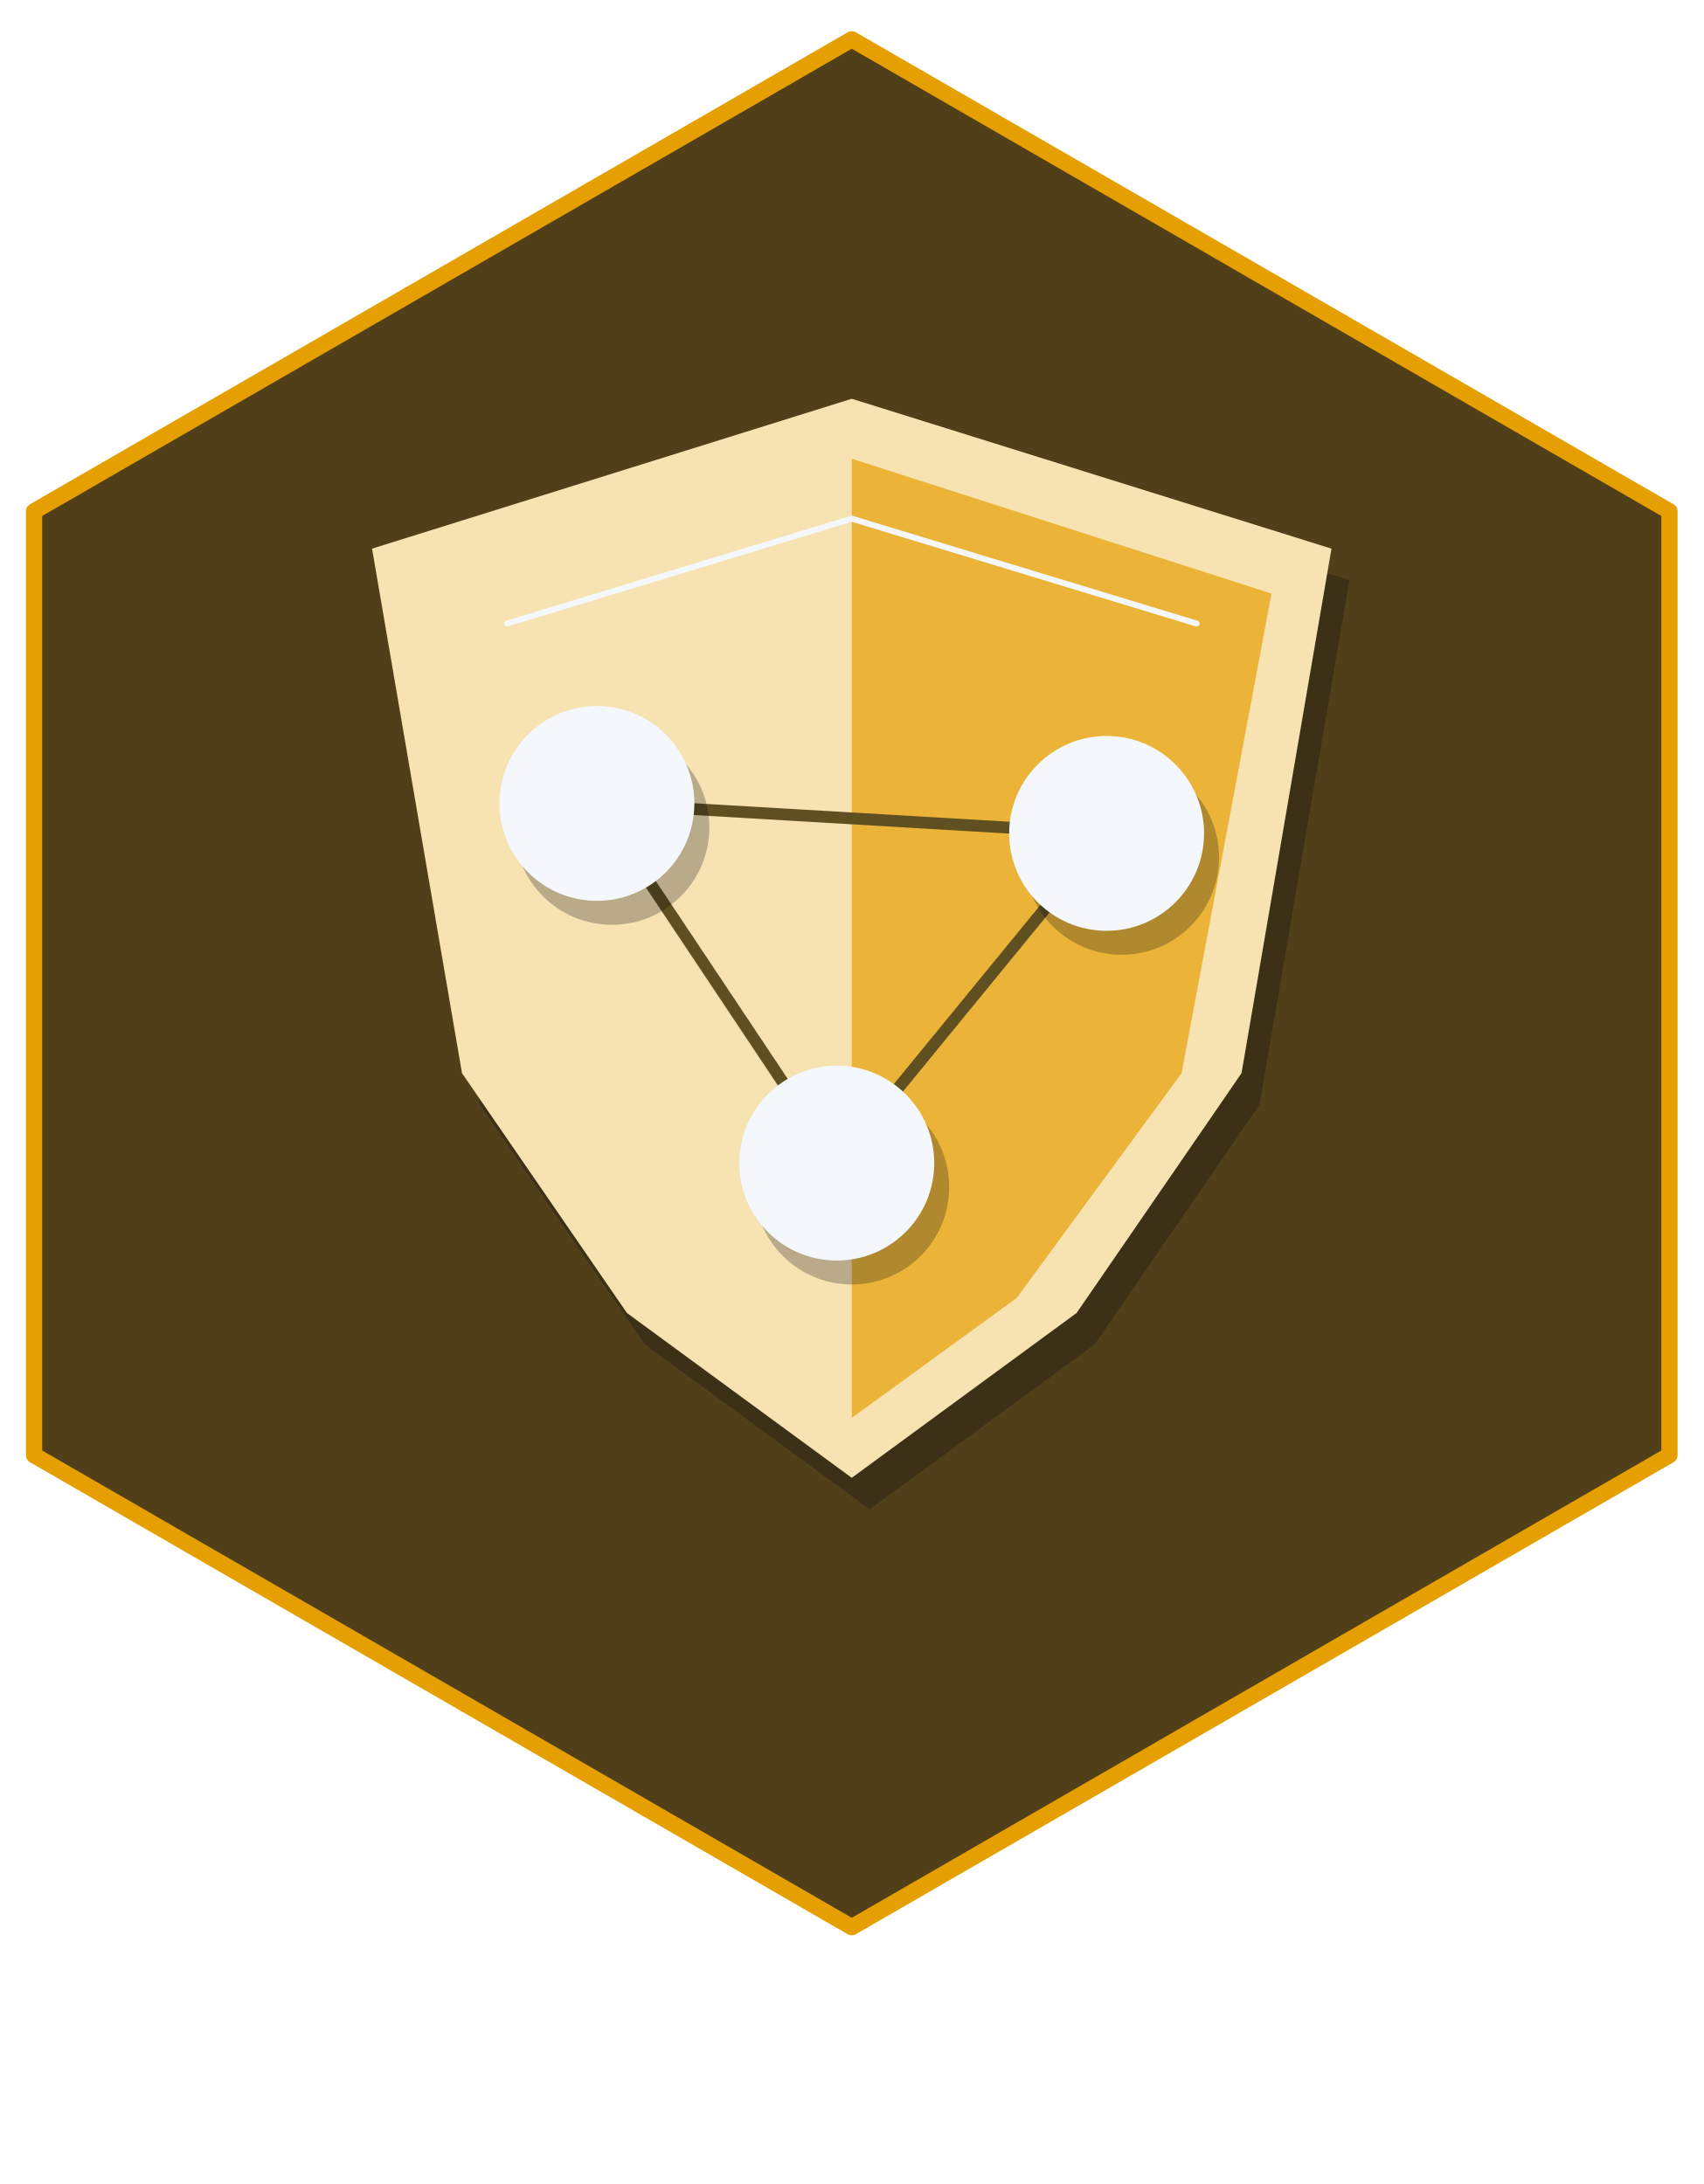
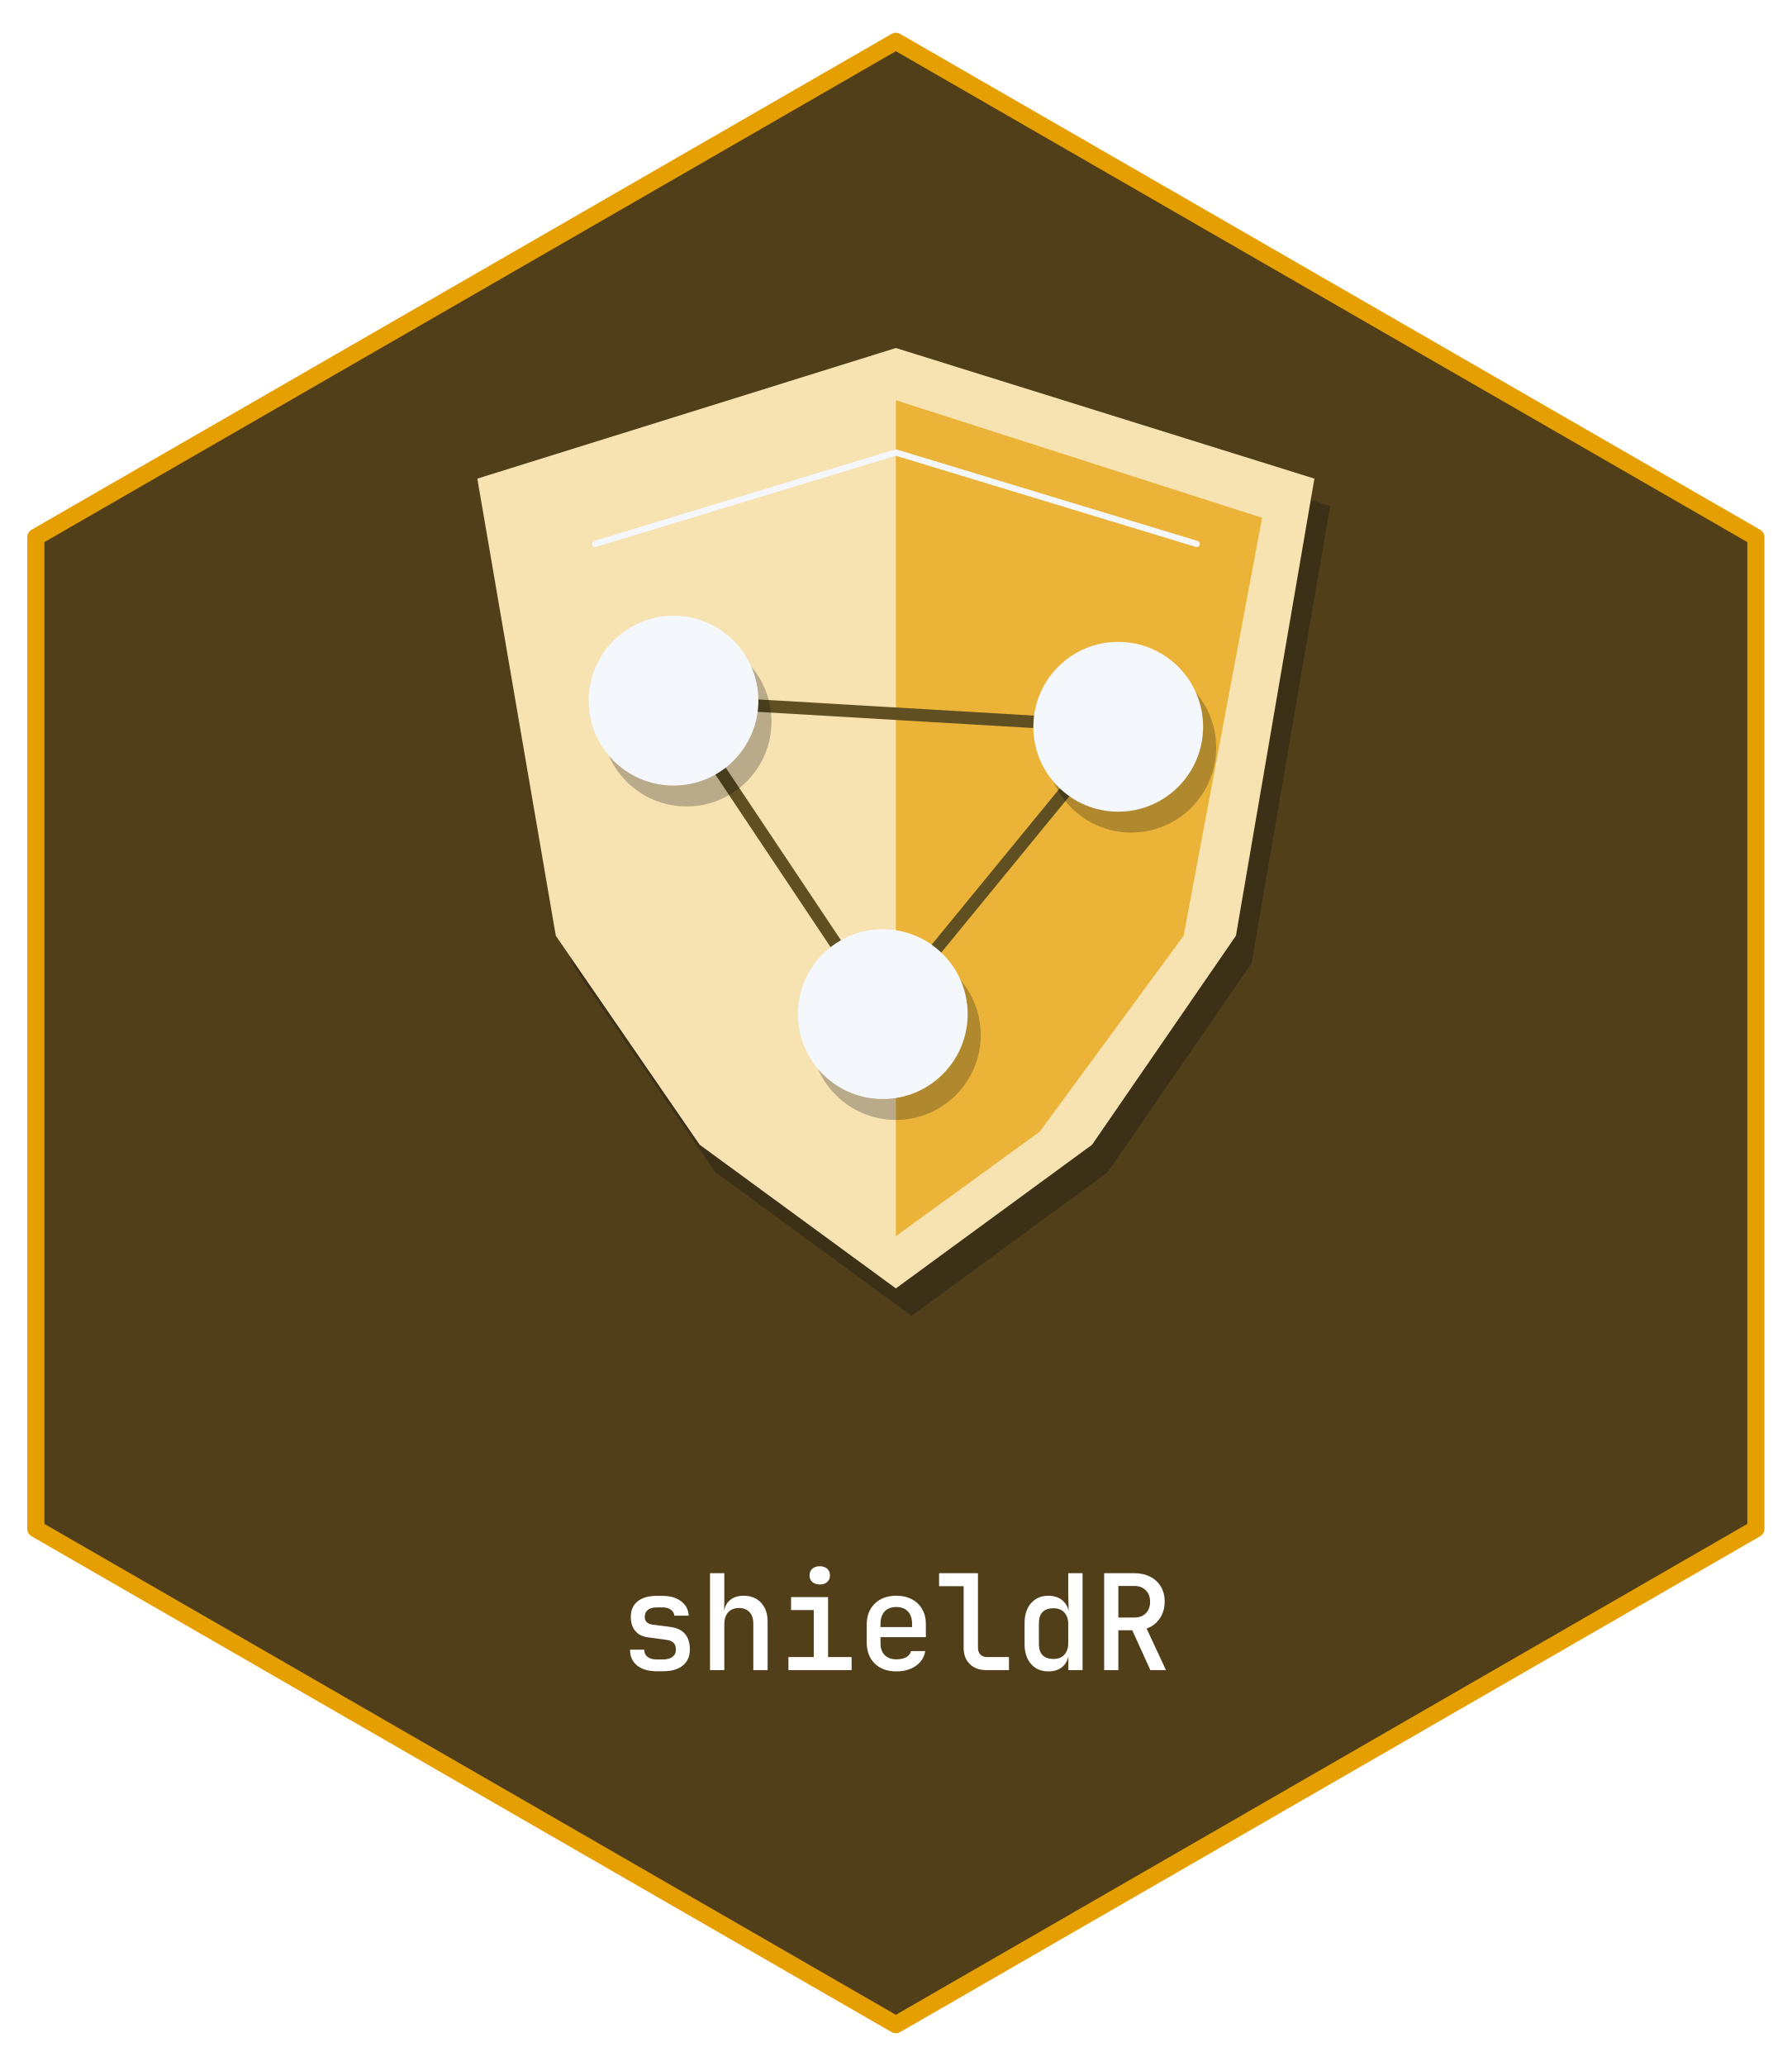
- <svg xmlns="http://www.w3.org/2000/svg" xmlns:xlink="http://www.w3.org/1999/xlink" width="432pt" height="554pt" viewBox="0 0 432 554">
+ <svg xmlns="http://www.w3.org/2000/svg" xmlns:xlink="http://www.w3.org/1999/xlink" width="432pt" height="498pt" viewBox="0 0 432 498">
  <defs>
    <g>
      <g id="glyph-0-0">
-         <path d="M 9.453 0.312 C 7.297 0.312 5.602 -0.176 4.375 -1.156 C 3.156 -2.133 2.547 -3.492 2.547 -5.234 L 6.188 -5.234 C 6.188 -4.441 6.469 -3.82 7.031 -3.375 C 7.602 -2.938 8.41 -2.719 9.453 -2.719 L 10.953 -2.719 C 12.016 -2.719 12.836 -2.938 13.422 -3.375 C 14.016 -3.82 14.312 -4.453 14.312 -5.266 C 14.312 -6.691 13.551 -7.508 12.031 -7.719 L 7.109 -8.391 C 5.723 -8.578 4.648 -9.129 3.891 -10.047 C 3.129 -10.961 2.75 -12.16 2.75 -13.641 C 2.75 -15.336 3.328 -16.656 4.484 -17.594 C 5.641 -18.531 7.273 -19 9.391 -19 L 10.906 -19 C 12.863 -19 14.445 -18.535 15.656 -17.609 C 16.863 -16.68 17.504 -15.457 17.578 -13.938 L 13.906 -13.938 C 13.863 -14.551 13.57 -15.055 13.031 -15.453 C 12.5 -15.848 11.789 -16.047 10.906 -16.047 L 9.391 -16.047 C 8.41 -16.047 7.656 -15.828 7.125 -15.391 C 6.594 -14.961 6.328 -14.391 6.328 -13.672 C 6.328 -12.516 6.973 -11.844 8.266 -11.656 L 12.891 -11.047 C 16.223 -10.598 17.891 -8.68 17.891 -5.297 C 17.891 -3.516 17.285 -2.133 16.078 -1.156 C 14.879 -0.176 13.172 0.312 10.953 0.312 Z M 9.453 0.312 " />
+         <path d="M 8.891 0.281 C 6.867 0.281 5.281 -0.176 4.125 -1.094 C 2.977 -2.008 2.406 -3.285 2.406 -4.922 L 5.828 -4.922 C 5.828 -4.18 6.094 -3.602 6.625 -3.188 C 7.156 -2.77 7.91 -2.562 8.891 -2.562 L 10.297 -2.562 C 11.305 -2.562 12.086 -2.77 12.641 -3.188 C 13.191 -3.602 13.469 -4.191 13.469 -4.953 C 13.469 -6.297 12.754 -7.066 11.328 -7.266 L 6.688 -7.906 C 5.383 -8.07 4.375 -8.586 3.656 -9.453 C 2.945 -10.316 2.594 -11.441 2.594 -12.828 C 2.594 -14.43 3.133 -15.676 4.219 -16.562 C 5.312 -17.445 6.848 -17.891 8.828 -17.891 L 10.266 -17.891 C 12.109 -17.891 13.598 -17.453 14.734 -16.578 C 15.879 -15.703 16.484 -14.551 16.547 -13.125 L 13.094 -13.125 C 13.051 -13.695 12.773 -14.172 12.266 -14.547 C 11.766 -14.922 11.098 -15.109 10.266 -15.109 L 8.828 -15.109 C 7.91 -15.109 7.203 -14.906 6.703 -14.5 C 6.203 -14.094 5.953 -13.547 5.953 -12.859 C 5.953 -11.773 6.562 -11.145 7.781 -10.969 L 12.125 -10.406 C 15.258 -9.977 16.828 -8.172 16.828 -4.984 C 16.828 -3.305 16.258 -2.008 15.125 -1.094 C 14 -0.176 12.391 0.281 10.297 0.281 Z M 8.891 0.281 " />
      </g>
      <g id="glyph-0-1">
-         <path d="M 2.859 0 L 2.859 -24.812 L 6.531 -24.812 L 6.531 -18.703 L 6.5 -15.125 C 6.676 -16.352 7.203 -17.312 8.078 -18 C 8.953 -18.695 10.086 -19.047 11.484 -19.047 C 13.348 -19.047 14.832 -18.445 15.938 -17.25 C 17.051 -16.062 17.609 -14.457 17.609 -12.438 L 17.609 0 L 13.938 0 L 13.938 -11.938 C 13.938 -13.207 13.609 -14.188 12.953 -14.875 C 12.297 -15.562 11.398 -15.906 10.266 -15.906 C 9.109 -15.906 8.195 -15.539 7.531 -14.812 C 6.863 -14.094 6.531 -13.086 6.531 -11.797 L 6.531 0 Z M 2.859 0 " />
+         <path d="M 2.688 0 L 2.688 -23.359 L 6.141 -23.359 L 6.141 -17.594 L 6.109 -14.234 C 6.285 -15.391 6.781 -16.289 7.594 -16.938 C 8.414 -17.594 9.488 -17.922 10.812 -17.922 C 12.562 -17.922 13.957 -17.359 15 -16.234 C 16.051 -15.117 16.578 -13.613 16.578 -11.719 L 16.578 0 L 13.125 0 L 13.125 -11.234 C 13.125 -12.43 12.812 -13.352 12.188 -14 C 11.57 -14.645 10.727 -14.969 9.656 -14.969 C 8.57 -14.969 7.711 -14.625 7.078 -13.938 C 6.453 -13.258 6.141 -12.316 6.141 -11.109 L 6.141 0 Z M 2.688 0 " />
      </g>
      <g id="glyph-0-2">
-         <path d="M 2.75 0 L 2.75 -3.328 L 9.25 -3.328 L 9.25 -15.375 L 3.438 -15.375 L 3.438 -18.703 L 12.922 -18.703 L 12.922 -3.328 L 18.938 -3.328 L 18.938 0 Z M 10.781 -21.938 C 9.988 -21.938 9.352 -22.145 8.875 -22.562 C 8.406 -22.977 8.172 -23.535 8.172 -24.234 C 8.172 -24.961 8.406 -25.535 8.875 -25.953 C 9.352 -26.379 9.988 -26.594 10.781 -26.594 C 11.57 -26.594 12.207 -26.379 12.688 -25.953 C 13.164 -25.535 13.406 -24.961 13.406 -24.234 C 13.406 -23.535 13.164 -22.977 12.688 -22.562 C 12.207 -22.145 11.57 -21.938 10.781 -21.938 Z M 10.781 -21.938 " />
+         <path d="M 2.594 0 L 2.594 -3.141 L 8.703 -3.141 L 8.703 -14.469 L 3.234 -14.469 L 3.234 -17.594 L 12.156 -17.594 L 12.156 -3.141 L 17.828 -3.141 L 17.828 0 Z M 10.156 -20.641 C 9.406 -20.641 8.805 -20.836 8.359 -21.234 C 7.91 -21.629 7.688 -22.156 7.688 -22.812 C 7.688 -23.5 7.91 -24.039 8.359 -24.438 C 8.805 -24.832 9.406 -25.031 10.156 -25.031 C 10.895 -25.031 11.488 -24.832 11.938 -24.438 C 12.383 -24.039 12.609 -23.5 12.609 -22.812 C 12.609 -22.156 12.383 -21.629 11.938 -21.234 C 11.488 -20.836 10.895 -20.641 10.156 -20.641 Z M 10.156 -20.641 " />
      </g>
      <g id="glyph-0-3">
-         <path d="M 10.203 0.344 C 7.91 0.344 6.07 -0.32 4.688 -1.656 C 3.312 -3 2.625 -4.828 2.625 -7.141 L 2.625 -11.562 C 2.625 -13.875 3.312 -15.695 4.688 -17.031 C 6.07 -18.375 7.91 -19.047 10.203 -19.047 C 11.742 -19.047 13.078 -18.742 14.203 -18.141 C 15.336 -17.535 16.219 -16.688 16.844 -15.594 C 17.469 -14.508 17.781 -13.242 17.781 -11.797 L 17.781 -8.438 L 6.156 -8.438 L 6.156 -6.906 C 6.156 -5.594 6.516 -4.57 7.234 -3.844 C 7.961 -3.113 8.953 -2.75 10.203 -2.75 C 11.223 -2.75 12.07 -2.938 12.75 -3.312 C 13.426 -3.688 13.832 -4.203 13.969 -4.859 L 17.609 -4.859 C 17.359 -3.273 16.555 -2.008 15.203 -1.062 C 13.859 -0.125 12.191 0.344 10.203 0.344 Z M 6.156 -11.797 L 6.156 -11.016 L 14.25 -11.016 L 14.25 -11.828 C 14.25 -13.211 13.895 -14.281 13.188 -15.031 C 12.488 -15.781 11.492 -16.156 10.203 -16.156 C 8.91 -16.156 7.91 -15.773 7.203 -15.016 C 6.504 -14.254 6.156 -13.18 6.156 -11.797 Z M 6.156 -11.797 " />
+         <path d="M 9.594 0.312 C 7.445 0.312 5.723 -0.312 4.422 -1.562 C 3.117 -2.82 2.469 -4.539 2.469 -6.719 L 2.469 -10.875 C 2.469 -13.051 3.117 -14.77 4.422 -16.031 C 5.723 -17.289 7.445 -17.922 9.594 -17.922 C 11.051 -17.922 12.312 -17.633 13.375 -17.062 C 14.438 -16.5 15.258 -15.707 15.844 -14.688 C 16.438 -13.664 16.734 -12.473 16.734 -11.109 L 16.734 -7.938 L 5.797 -7.938 L 5.797 -6.5 C 5.797 -5.258 6.133 -4.297 6.812 -3.609 C 7.5 -2.93 8.426 -2.594 9.594 -2.594 C 10.562 -2.594 11.363 -2.766 12 -3.109 C 12.633 -3.461 13.02 -3.953 13.156 -4.578 L 16.578 -4.578 C 16.336 -3.086 15.582 -1.898 14.312 -1.016 C 13.051 -0.129 11.477 0.312 9.594 0.312 Z M 5.797 -11.109 L 5.797 -10.375 L 13.406 -10.375 L 13.406 -11.141 C 13.406 -12.441 13.07 -13.441 12.406 -14.141 C 11.75 -14.848 10.812 -15.203 9.594 -15.203 C 8.383 -15.203 7.445 -14.844 6.781 -14.125 C 6.125 -13.414 5.797 -12.41 5.797 -11.109 Z M 5.797 -11.109 " />
      </g>
      <g id="glyph-0-4">
-         <path d="M 13.094 0 C 11.32 0 9.91 -0.516 8.859 -1.547 C 7.805 -2.578 7.281 -3.953 7.281 -5.672 L 7.281 -21.484 L 0.984 -21.484 L 0.984 -24.812 L 10.953 -24.812 L 10.953 -5.75 C 10.953 -5 11.156 -4.406 11.562 -3.969 C 11.969 -3.539 12.52 -3.328 13.219 -3.328 L 18.875 -3.328 L 18.875 0 Z M 13.094 0 " />
+         <path d="M 12.312 0 C 10.656 0 9.328 -0.484 8.328 -1.453 C 7.336 -2.422 6.844 -3.719 6.844 -5.344 L 6.844 -20.219 L 0.922 -20.219 L 0.922 -23.359 L 10.297 -23.359 L 10.297 -5.406 C 10.297 -4.707 10.488 -4.156 10.875 -3.75 C 11.258 -3.344 11.785 -3.141 12.453 -3.141 L 17.766 -3.141 L 17.766 0 Z M 12.312 0 " />
      </g>
      <g id="glyph-0-5">
-         <path d="M 8.812 0.344 C 6.945 0.344 5.457 -0.289 4.344 -1.562 C 3.238 -2.832 2.688 -4.547 2.688 -6.703 L 2.688 -11.969 C 2.688 -14.145 3.238 -15.867 4.344 -17.141 C 5.457 -18.41 6.945 -19.047 8.812 -19.047 C 10.145 -19.047 11.27 -18.703 12.188 -18.016 C 13.102 -17.336 13.695 -16.383 13.969 -15.156 L 13.875 -19.484 L 13.875 -24.812 L 17.547 -24.812 L 17.547 0 L 13.906 0 L 13.906 -3.531 C 13.656 -2.312 13.082 -1.359 12.188 -0.672 C 11.289 0.004 10.164 0.344 8.812 0.344 Z M 10.094 -2.859 C 11.27 -2.859 12.191 -3.211 12.859 -3.922 C 13.535 -4.641 13.875 -5.656 13.875 -6.969 L 13.875 -11.766 C 13.875 -13.055 13.535 -14.055 12.859 -14.766 C 12.191 -15.484 11.27 -15.844 10.094 -15.844 C 8.914 -15.844 8 -15.531 7.344 -14.906 C 6.688 -14.281 6.359 -13.289 6.359 -11.938 L 6.359 -6.797 C 6.359 -5.41 6.688 -4.406 7.344 -3.781 C 8 -3.164 8.914 -2.859 10.094 -2.859 Z M 10.094 -2.859 " />
+         <path d="M 8.281 0.312 C 6.531 0.312 5.133 -0.281 4.094 -1.469 C 3.051 -2.664 2.531 -4.273 2.531 -6.297 L 2.531 -11.266 C 2.531 -13.316 3.051 -14.938 4.094 -16.125 C 5.133 -17.32 6.531 -17.922 8.281 -17.922 C 9.539 -17.922 10.602 -17.598 11.469 -16.953 C 12.332 -16.316 12.895 -15.422 13.156 -14.266 L 13.062 -18.344 L 13.062 -23.359 L 16.516 -23.359 L 16.516 0 L 13.094 0 L 13.094 -3.328 C 12.852 -2.172 12.312 -1.273 11.469 -0.641 C 10.625 -0.004 9.562 0.312 8.281 0.312 Z M 9.5 -2.688 C 10.613 -2.688 11.484 -3.02 12.109 -3.688 C 12.742 -4.363 13.062 -5.32 13.062 -6.562 L 13.062 -11.078 C 13.062 -12.285 12.742 -13.223 12.109 -13.891 C 11.484 -14.566 10.613 -14.906 9.5 -14.906 C 8.395 -14.906 7.531 -14.613 6.906 -14.031 C 6.289 -13.445 5.984 -12.516 5.984 -11.234 L 5.984 -6.406 C 5.984 -5.102 6.289 -4.156 6.906 -3.562 C 7.531 -2.977 8.395 -2.688 9.5 -2.688 Z M 9.5 -2.688 " />
      </g>
      <g id="glyph-0-6">
-         <path d="M 2.891 0 L 2.891 -24.812 L 10.641 -24.812 C 12.18 -24.812 13.535 -24.508 14.703 -23.906 C 15.867 -23.312 16.773 -22.469 17.422 -21.375 C 18.066 -20.289 18.391 -19.016 18.391 -17.547 C 18.391 -15.891 17.969 -14.445 17.125 -13.219 C 16.289 -12 15.172 -11.141 13.766 -10.641 L 18.734 0 L 14.719 0 L 10.094 -10.203 L 6.531 -10.203 L 6.531 0 Z M 6.531 -13.469 L 10.641 -13.469 C 11.867 -13.469 12.844 -13.828 13.562 -14.547 C 14.289 -15.273 14.656 -16.25 14.656 -17.469 C 14.656 -18.719 14.285 -19.711 13.547 -20.453 C 12.805 -21.191 11.836 -21.562 10.641 -21.562 L 6.531 -21.562 Z M 6.531 -13.469 " />
+         <path d="M 2.719 0 L 2.719 -23.359 L 10.016 -23.359 C 11.461 -23.359 12.734 -23.07 13.828 -22.5 C 14.93 -21.938 15.785 -21.145 16.391 -20.125 C 17.004 -19.102 17.312 -17.898 17.312 -16.516 C 17.312 -14.953 16.914 -13.594 16.125 -12.438 C 15.332 -11.289 14.273 -10.484 12.953 -10.016 L 17.625 0 L 13.859 0 L 9.5 -9.594 L 6.141 -9.594 L 6.141 0 Z M 6.141 -12.672 L 10.016 -12.672 C 11.172 -12.672 12.086 -13.008 12.766 -13.688 C 13.453 -14.375 13.797 -15.297 13.797 -16.453 C 13.797 -17.617 13.445 -18.547 12.75 -19.234 C 12.062 -19.93 11.148 -20.281 10.016 -20.281 L 6.141 -20.281 Z M 6.141 -12.672 " />
      </g>
    </g>
  </defs>
-   <path fill-rule="nonzero" fill="rgb(31.373%, 24.706%, 9.804%)" fill-opacity="1" stroke-width="4.125" stroke-linecap="round" stroke-linejoin="round" stroke="rgb(90.196%, 62.353%, 0%)" stroke-opacity="1" stroke-miterlimit="10" d="M 216 9.977 L 423.359 129.695 L 423.359 369.133 L 216 488.855 L 8.641 369.133 L 8.641 129.695 Z M 216 9.977 " />
-   <path fill-rule="nonzero" fill="rgb(1.176%, 3.922%, 7.059%)" fill-opacity="0.251" d="M 98.91 147.152 L 220.562 109.137 L 342.215 147.152 L 319.402 280.207 L 277.586 341.035 L 220.562 382.852 L 163.539 341.035 L 121.719 280.207 Z M 98.91 147.152 " />
-   <path fill-rule="nonzero" fill="rgb(96.863%, 88.627%, 69.804%)" fill-opacity="1" d="M 94.348 139.168 L 216 101.152 L 337.652 139.168 L 314.84 272.227 L 273.023 333.051 L 216 374.867 L 158.977 333.051 L 117.16 272.227 Z M 94.348 139.168 " />
-   <path fill-rule="nonzero" fill="rgb(92.157%, 70.588%, 21.961%)" fill-opacity="1" d="M 216 116.359 L 322.445 150.574 L 299.637 272.227 L 257.816 329.25 L 216 359.66 Z M 216 116.359 " />
-   <path fill="none" stroke-width="3" stroke-linecap="round" stroke-linejoin="round" stroke="rgb(37.255%, 30.98%, 12.941%)" stroke-opacity="1" stroke-miterlimit="10" d="M 151.371 203.797 L 212.199 295.035 L 280.629 211.398 " />
-   <path fill="none" stroke-width="3" stroke-linecap="round" stroke-linejoin="round" stroke="rgb(37.255%, 30.98%, 12.941%)" stroke-opacity="1" stroke-miterlimit="10" d="M 151.371 203.797 L 280.629 211.398 " />
-   <path fill-rule="nonzero" fill="rgb(1.176%, 3.922%, 7.059%)" fill-opacity="0.251" d="M 179.887 209.879 C 179.887 223.527 168.82 234.59 155.176 234.59 C 141.527 234.59 130.465 223.527 130.465 209.879 C 130.465 196.23 141.527 185.168 155.176 185.168 C 168.82 185.168 179.887 196.23 179.887 209.879 " />
-   <path fill-rule="nonzero" fill="rgb(95.686%, 97.255%, 98.824%)" fill-opacity="1" d="M 176.082 203.797 C 176.082 217.441 165.02 228.508 151.371 228.508 C 137.727 228.508 126.664 217.441 126.664 203.797 C 126.664 190.148 137.727 179.086 151.371 179.086 C 165.02 179.086 176.082 190.148 176.082 203.797 " />
-   <path fill-rule="nonzero" fill="rgb(95.686%, 97.255%, 98.824%)" fill-opacity="1" d="M 153.352 198.855 C 153.352 202.402 150.473 205.277 146.926 205.277 C 143.375 205.277 140.5 202.402 140.5 198.855 C 140.5 195.305 143.375 192.43 146.926 192.43 C 150.473 192.43 153.352 195.305 153.352 198.855 " />
-   <path fill-rule="nonzero" fill="rgb(1.176%, 3.922%, 7.059%)" fill-opacity="0.251" d="M 240.711 301.117 C 240.711 314.766 229.648 325.828 216 325.828 C 202.352 325.828 191.289 314.766 191.289 301.117 C 191.289 287.469 202.352 276.406 216 276.406 C 229.648 276.406 240.711 287.469 240.711 301.117 " />
-   <path fill-rule="nonzero" fill="rgb(95.686%, 97.255%, 98.824%)" fill-opacity="1" d="M 236.91 295.035 C 236.91 308.684 225.844 319.746 212.199 319.746 C 198.551 319.746 187.488 308.684 187.488 295.035 C 187.488 281.387 198.551 270.324 212.199 270.324 C 225.844 270.324 236.91 281.387 236.91 295.035 " />
-   <path fill-rule="nonzero" fill="rgb(95.686%, 97.255%, 98.824%)" fill-opacity="1" d="M 214.176 290.094 C 214.176 293.641 211.297 296.516 207.75 296.516 C 204.203 296.516 201.324 293.641 201.324 290.094 C 201.324 286.543 204.203 283.668 207.75 283.668 C 211.297 283.668 214.176 286.543 214.176 290.094 " />
-   <path fill-rule="nonzero" fill="rgb(1.176%, 3.922%, 7.059%)" fill-opacity="0.251" d="M 309.141 217.48 C 309.141 231.129 298.074 242.191 284.43 242.191 C 270.781 242.191 259.719 231.129 259.719 217.48 C 259.719 203.836 270.781 192.77 284.43 192.77 C 298.074 192.77 309.141 203.836 309.141 217.48 " />
-   <path fill-rule="nonzero" fill="rgb(95.686%, 97.255%, 98.824%)" fill-opacity="1" d="M 305.336 211.398 C 305.336 225.047 294.273 236.109 280.629 236.109 C 266.98 236.109 255.918 225.047 255.918 211.398 C 255.918 197.754 266.98 186.688 280.629 186.688 C 294.273 186.688 305.336 197.754 305.336 211.398 " />
-   <path fill-rule="nonzero" fill="rgb(95.686%, 97.255%, 98.824%)" fill-opacity="1" d="M 282.605 206.457 C 282.605 210.004 279.727 212.883 276.18 212.883 C 272.633 212.883 269.754 210.004 269.754 206.457 C 269.754 202.91 272.633 200.031 276.18 200.031 C 279.727 200.031 282.605 202.91 282.605 206.457 " />
-   <path fill="none" stroke-width="1.5" stroke-linecap="round" stroke-linejoin="round" stroke="rgb(95.686%, 97.255%, 98.824%)" stroke-opacity="1" stroke-miterlimit="10" d="M 128.562 158.176 L 216 131.566 L 303.438 158.176 " />
+   <path fill-rule="nonzero" fill="rgb(31.373%, 24.706%, 9.804%)" fill-opacity="1" stroke-width="4.125" stroke-linecap="round" stroke-linejoin="round" stroke="rgb(90.196%, 62.353%, 0%)" stroke-opacity="1" stroke-miterlimit="10" d="M 216 9.961 L 423.359 129.48 L 423.359 368.52 L 216 488.039 L 8.641 368.52 L 8.641 129.48 Z M 216 9.961 " />
+   <path fill-rule="nonzero" fill="rgb(1.176%, 3.922%, 7.059%)" fill-opacity="0.251" d="M 118.867 121.98 L 219.785 90.496 L 320.699 121.98 L 301.777 232.172 L 267.09 282.547 L 219.785 317.176 L 172.48 282.547 L 137.789 232.172 Z M 118.867 121.98 " />
+   <path fill-rule="nonzero" fill="rgb(96.863%, 88.627%, 69.804%)" fill-opacity="1" d="M 115.086 115.367 L 216 83.883 L 316.914 115.367 L 297.992 225.559 L 263.305 275.934 L 216 310.566 L 168.695 275.934 L 134.008 225.559 Z M 115.086 115.367 " />
+   <path fill-rule="nonzero" fill="rgb(92.157%, 70.588%, 21.961%)" fill-opacity="1" d="M 216 96.477 L 304.301 124.812 L 285.379 225.559 L 250.691 272.785 L 216 297.973 Z M 216 96.477 " />
+   <path fill="none" stroke-width="3" stroke-linecap="round" stroke-linejoin="round" stroke="rgb(37.255%, 30.98%, 12.941%)" stroke-opacity="1" stroke-miterlimit="10" d="M 162.391 168.891 L 212.848 244.449 L 269.609 175.188 " />
+   <path fill="none" stroke-width="3" stroke-linecap="round" stroke-linejoin="round" stroke="rgb(37.255%, 30.98%, 12.941%)" stroke-opacity="1" stroke-miterlimit="10" d="M 162.391 168.891 L 269.609 175.188 " />
+   <path fill-rule="nonzero" fill="rgb(1.176%, 3.922%, 7.059%)" fill-opacity="0.251" d="M 186.008 173.926 C 186.008 185.23 176.844 194.391 165.543 194.391 C 154.242 194.391 145.078 185.23 145.078 173.926 C 145.078 162.625 154.242 153.465 165.543 153.465 C 176.844 153.465 186.008 162.625 186.008 173.926 " />
+   <path fill-rule="nonzero" fill="rgb(95.686%, 97.255%, 98.824%)" fill-opacity="1" d="M 182.852 168.891 C 182.852 180.191 173.691 189.355 162.391 189.355 C 151.086 189.355 141.926 180.191 141.926 168.891 C 141.926 157.586 151.086 148.426 162.391 148.426 C 173.691 148.426 182.852 157.586 182.852 168.891 " />
+   <path fill-rule="nonzero" fill="rgb(95.686%, 97.255%, 98.824%)" fill-opacity="1" d="M 164.02 164.797 C 164.02 171.891 153.379 171.891 153.379 164.797 C 153.379 157.703 164.02 157.703 164.02 164.797 " />
+   <path fill-rule="nonzero" fill="rgb(1.176%, 3.922%, 7.059%)" fill-opacity="0.251" d="M 236.465 249.488 C 236.465 260.789 227.301 269.953 216 269.953 C 204.699 269.953 195.535 260.789 195.535 249.488 C 195.535 238.184 204.699 229.023 216 229.023 C 227.301 229.023 236.465 238.184 236.465 249.488 " />
+   <path fill-rule="nonzero" fill="rgb(95.686%, 97.255%, 98.824%)" fill-opacity="1" d="M 233.312 244.449 C 233.312 255.754 224.148 264.914 212.848 264.914 C 201.543 264.914 192.383 255.754 192.383 244.449 C 192.383 233.148 201.543 223.984 212.848 223.984 C 224.148 223.984 233.312 233.148 233.312 244.449 " />
+   <path fill-rule="nonzero" fill="rgb(95.686%, 97.255%, 98.824%)" fill-opacity="1" d="M 214.477 240.355 C 214.477 247.453 203.836 247.453 203.836 240.355 C 203.836 233.262 214.477 233.262 214.477 240.355 " />
+   <path fill-rule="nonzero" fill="rgb(1.176%, 3.922%, 7.059%)" fill-opacity="0.251" d="M 293.23 180.223 C 293.23 191.527 284.066 200.688 272.766 200.688 C 261.461 200.688 252.301 191.527 252.301 180.223 C 252.301 168.922 261.461 159.758 272.766 159.758 C 284.066 159.758 293.23 168.922 293.23 180.223 " />
+   <path fill-rule="nonzero" fill="rgb(95.686%, 97.255%, 98.824%)" fill-opacity="1" d="M 290.074 175.188 C 290.074 186.488 280.914 195.652 269.609 195.652 C 258.309 195.652 249.148 186.488 249.148 175.188 C 249.148 163.883 258.309 154.723 269.609 154.723 C 280.914 154.723 290.074 163.883 290.074 175.188 " />
+   <path fill-rule="nonzero" fill="rgb(95.686%, 97.255%, 98.824%)" fill-opacity="1" d="M 271.242 171.094 C 271.242 178.188 260.602 178.188 260.602 171.094 C 260.602 164 271.242 164 271.242 171.094 " />
+   <path fill="none" stroke-width="1.5" stroke-linecap="round" stroke-linejoin="round" stroke="rgb(95.686%, 97.255%, 98.824%)" stroke-opacity="1" stroke-miterlimit="10" d="M 143.469 131.109 L 216 109.07 L 288.531 131.109 " />
  <g fill="rgb(100%, 100%, 100%)" fill-opacity="1">
-     <use xlink:href="#glyph-0-0" x="146" y="541.352" />
-     <use xlink:href="#glyph-0-1" x="166" y="541.352" />
-     <use xlink:href="#glyph-0-2" x="186" y="541.352" />
-     <use xlink:href="#glyph-0-3" x="206" y="541.352" />
-     <use xlink:href="#glyph-0-4" x="226" y="541.352" />
-     <use xlink:href="#glyph-0-5" x="246" y="541.352" />
-     <use xlink:href="#glyph-0-6" x="266" y="541.352" />
+     <use xlink:href="#glyph-0-0" x="149.5" y="402.569" />
+     <use xlink:href="#glyph-0-1" x="168.5" y="402.569" />
+     <use xlink:href="#glyph-0-2" x="187.5" y="402.569" />
+     <use xlink:href="#glyph-0-3" x="206.5" y="402.569" />
+     <use xlink:href="#glyph-0-4" x="225.5" y="402.569" />
+     <use xlink:href="#glyph-0-5" x="244.5" y="402.569" />
+     <use xlink:href="#glyph-0-6" x="263.5" y="402.569" />
  </g>
</svg>
